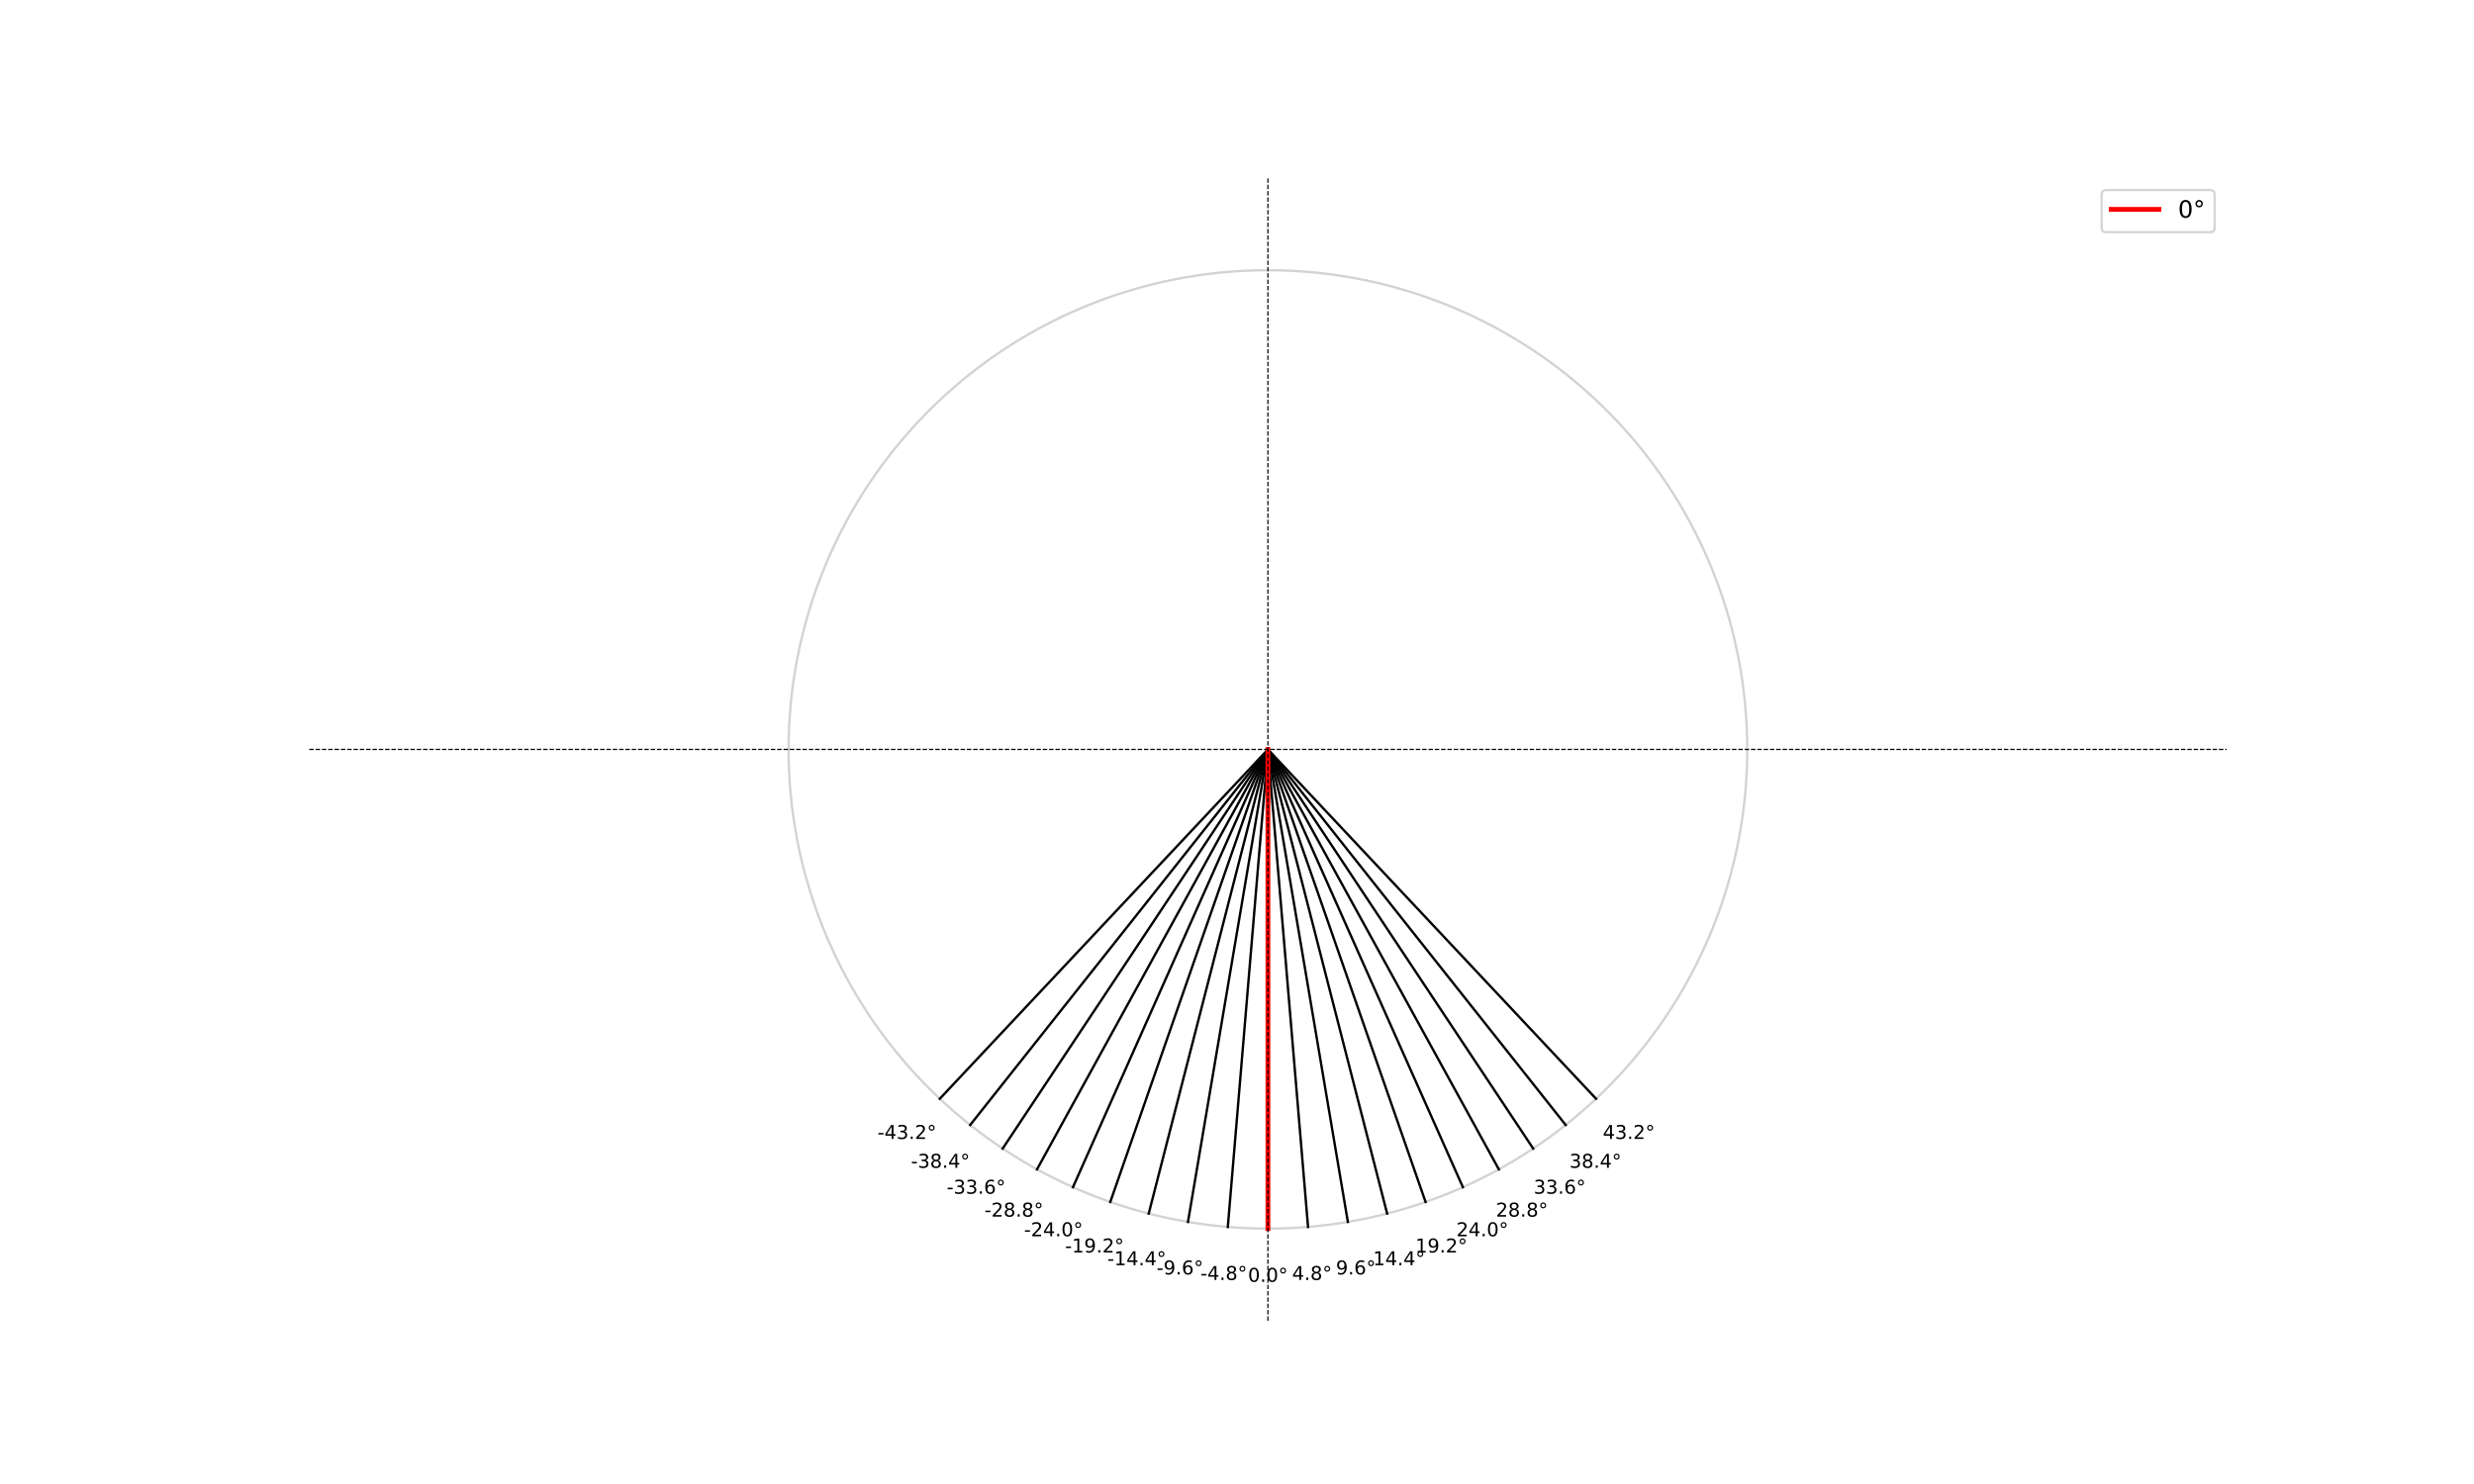
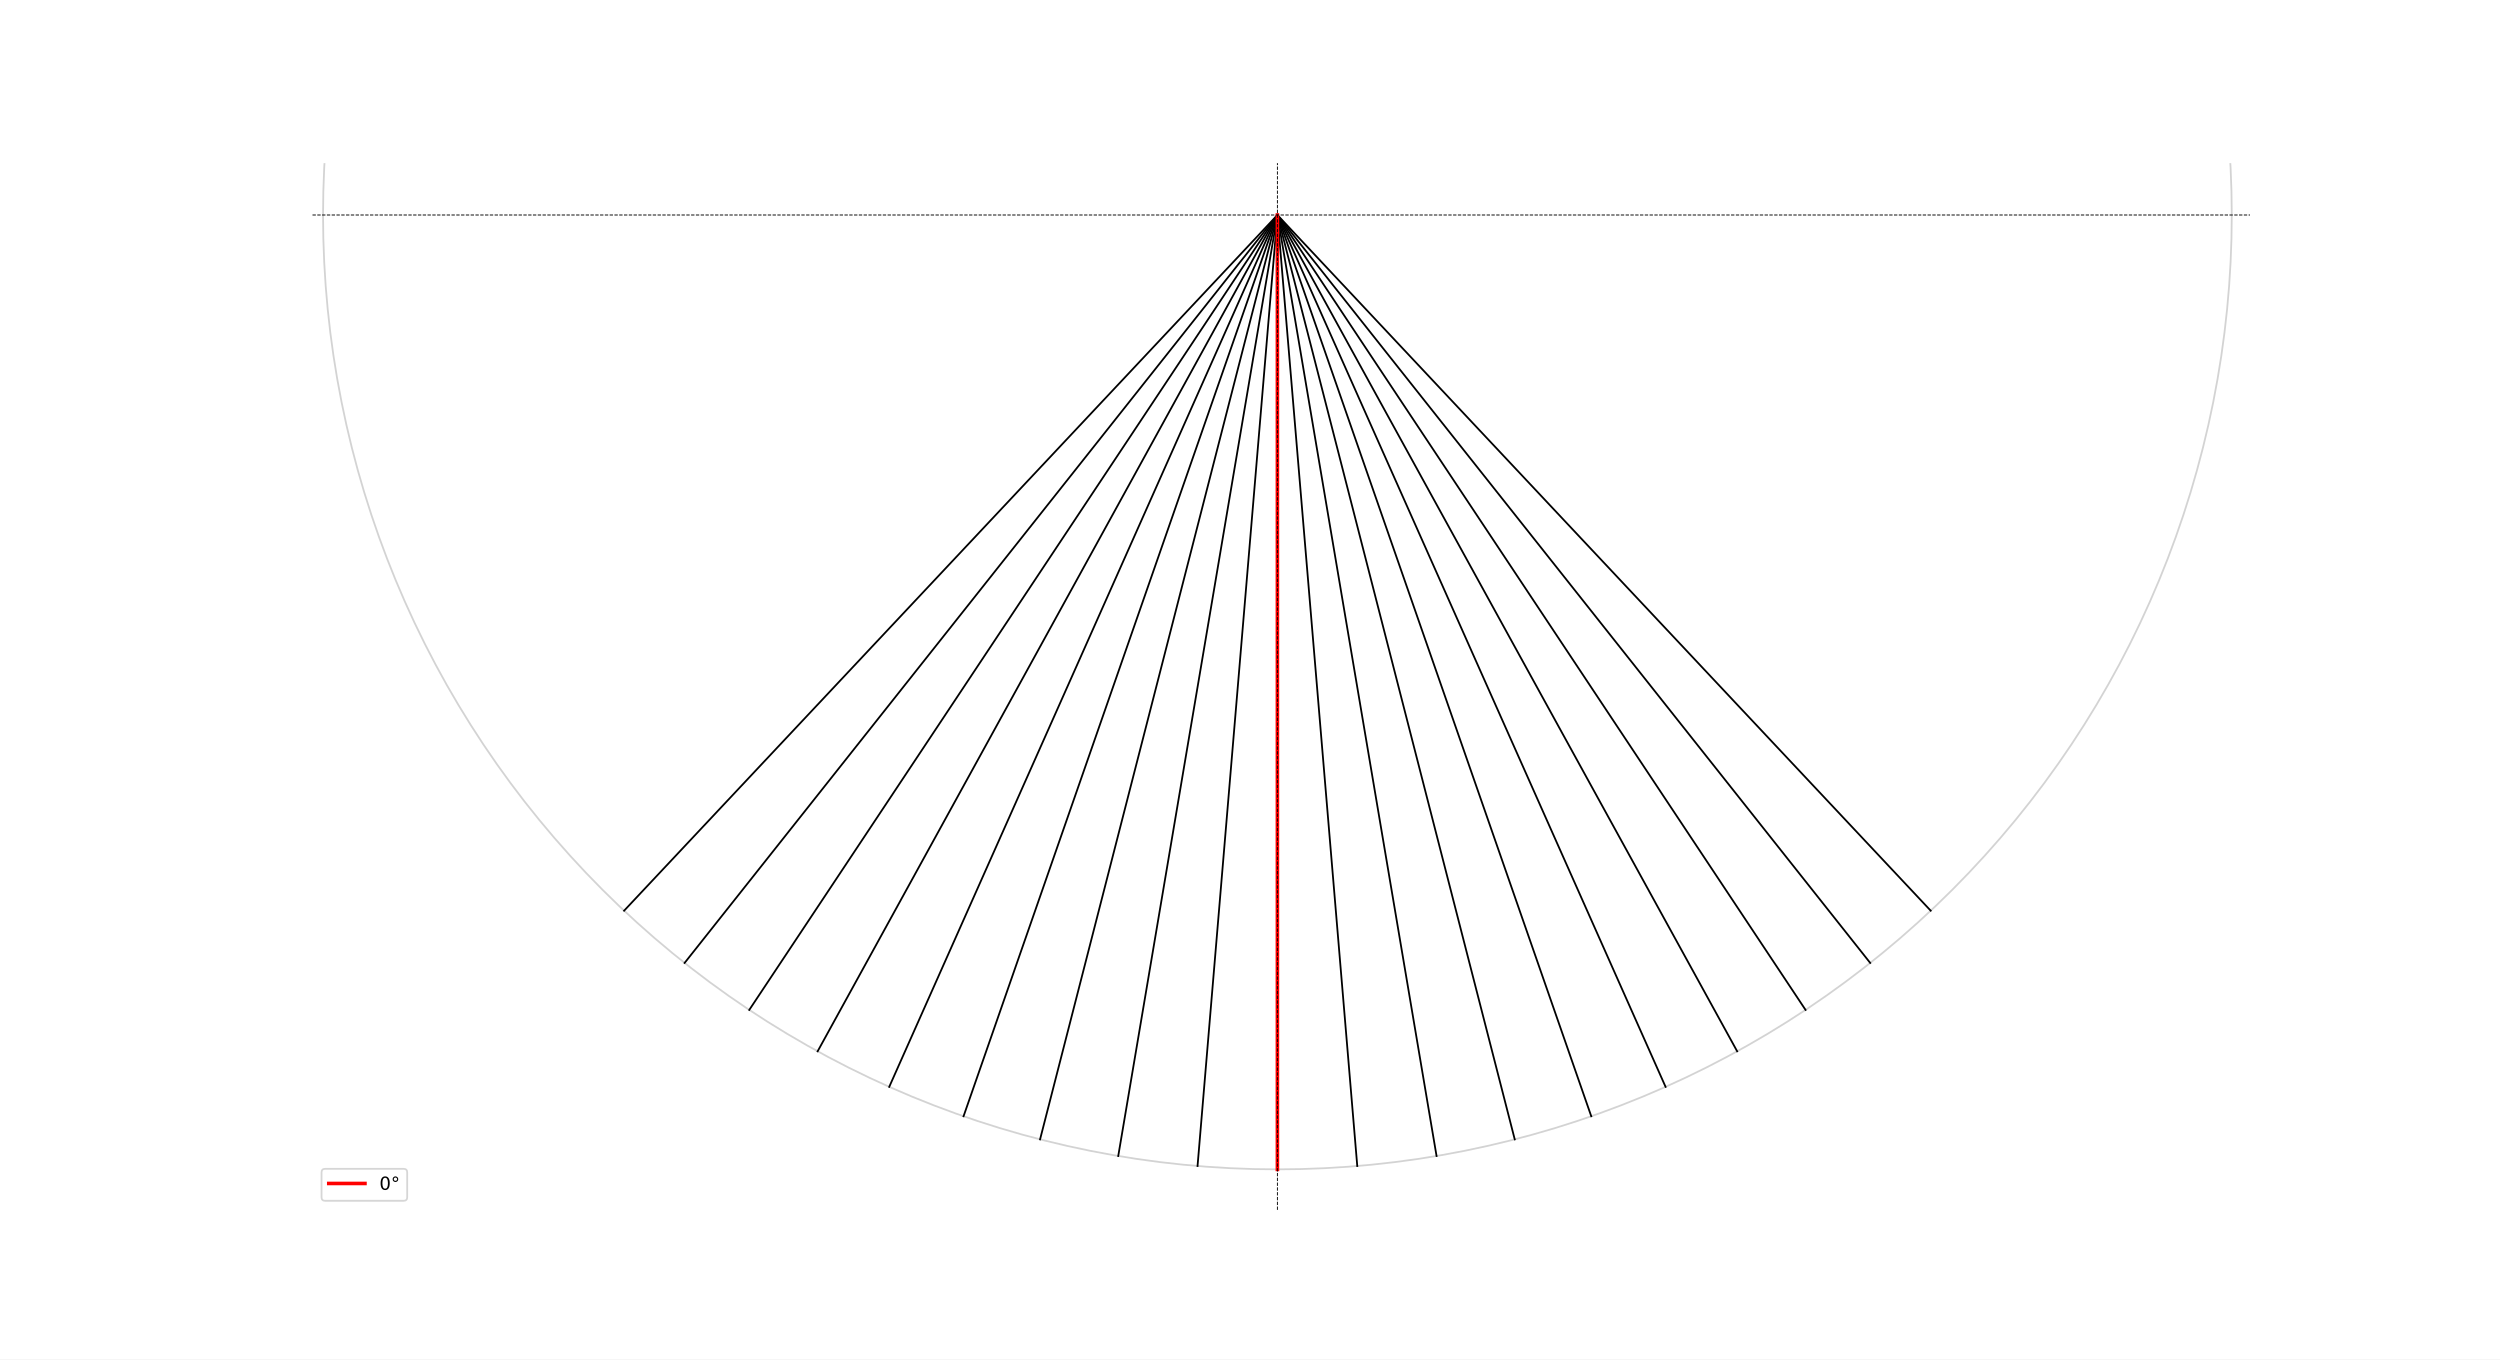
- <svg xmlns="http://www.w3.org/2000/svg" xmlns:xlink="http://www.w3.org/1999/xlink" width="1036.8pt" height="622.08pt" viewBox="0 0 1036.8 622.08" version="1.1">
+ <svg xmlns="http://www.w3.org/2000/svg" xmlns:xlink="http://www.w3.org/1999/xlink" width="1382.4pt" height="751.68pt" viewBox="0 0 1382.4 751.68" version="1.1">
  <defs>
    <style type="text/css">*{stroke-linejoin: round; stroke-linecap: butt}</style>
  </defs>
  <g id="figure_1">
    <g id="patch_1">
-       <path d="M 0 622.08  L 1036.8 622.08  L 1036.8 0  L 0 0  z " style="fill: #ffffff" />
+       <path d="M 0 751.68  L 1382.4 751.68  L 1382.4 0  L 0 0  z " style="fill: #ffffff" />
    </g>
    <g id="axes_1">
      <g id="patch_2">
-         <path d="M 531.36 515.03  C 584.634 515.03 635.733 493.864 673.404 456.194  C 711.074 418.524 732.24 367.424 732.24 314.15  C 732.24 260.876 711.074 209.777 673.404 172.107  C 635.733 134.436 584.634 113.27 531.36 113.27  C 478.086 113.27 426.987 134.436 389.316 172.107  C 351.646 209.777 330.48 260.876 330.48 314.15  C 330.48 367.424 351.646 418.524 389.316 456.194  C 426.987 493.864 478.086 515.03 531.36 515.03  L 531.36 515.03  z " clip-path="url(#pb67fd12572)" style="fill: none; stroke: #d3d3d3; stroke-linejoin: miter" />
+         <path d="M 706.352 646.61  C 846.306 646.61 980.547 591.005 1079.509 492.043  C 1178.471 393.08 1234.076 258.84 1234.076 118.886  C 1234.076 -21.068 1178.471 -155.309 1079.509 -254.271  C 980.547 -353.233 846.306 -408.838 706.352 -408.838  C 566.398 -408.838 432.158 -353.233 333.195 -254.271  C 234.233 -155.309 178.629 -21.068 178.629 118.886  C 178.629 258.84 234.233 393.08 333.195 492.043  C 432.158 591.005 566.398 646.61 706.352 646.61  L 706.352 646.61  z " clip-path="url(#pa6f69d3aa3)" style="fill: none; stroke: #d3d3d3; stroke-linejoin: miter" />
      </g>
      <g id="line2d_1">
-         <path d="M 531.36 314.15  L 393.848 460.586  " clip-path="url(#pb67fd12572)" style="fill: none; stroke: #000000; stroke-linecap: square" />
+         <path d="M 706.352 118.886  L 345.1 503.58  " clip-path="url(#pa6f69d3aa3)" style="fill: none; stroke: #000000; stroke-linecap: square" />
      </g>
      <g id="line2d_2">
-         <path d="M 531.36 314.15  L 406.584 471.579  " clip-path="url(#pb67fd12572)" style="fill: none; stroke: #000000; stroke-linecap: square" />
+         <path d="M 706.352 118.886  L 378.558 532.459  " clip-path="url(#pa6f69d3aa3)" style="fill: none; stroke: #000000; stroke-linecap: square" />
      </g>
      <g id="line2d_3">
-         <path d="M 531.36 314.15  L 420.195 481.468  " clip-path="url(#pb67fd12572)" style="fill: none; stroke: #000000; stroke-linecap: square" />
+         <path d="M 706.352 118.886  L 414.314 558.438  " clip-path="url(#pa6f69d3aa3)" style="fill: none; stroke: #000000; stroke-linecap: square" />
      </g>
      <g id="line2d_4">
-         <path d="M 531.36 314.15  L 434.585 490.183  " clip-path="url(#pb67fd12572)" style="fill: none; stroke: #000000; stroke-linecap: square" />
+         <path d="M 706.352 118.886  L 452.119 581.334  " clip-path="url(#pa6f69d3aa3)" style="fill: none; stroke: #000000; stroke-linecap: square" />
      </g>
      <g id="line2d_5">
-         <path d="M 531.36 314.15  L 449.655 497.663  " clip-path="url(#pb67fd12572)" style="fill: none; stroke: #000000; stroke-linecap: square" />
+         <path d="M 706.352 118.886  L 491.708 600.985  " clip-path="url(#pa6f69d3aa3)" style="fill: none; stroke: #000000; stroke-linecap: square" />
      </g>
      <g id="line2d_6">
-         <path d="M 531.36 314.15  L 465.297 503.857  " clip-path="url(#pb67fd12572)" style="fill: none; stroke: #000000; stroke-linecap: square" />
+         <path d="M 706.352 118.886  L 532.801 617.256  " clip-path="url(#pa6f69d3aa3)" style="fill: none; stroke: #000000; stroke-linecap: square" />
      </g>
      <g id="line2d_7">
-         <path d="M 531.36 314.15  L 481.403 508.719  " clip-path="url(#pb67fd12572)" style="fill: none; stroke: #000000; stroke-linecap: square" />
+         <path d="M 706.352 118.886  L 575.113 630.03  " clip-path="url(#pa6f69d3aa3)" style="fill: none; stroke: #000000; stroke-linecap: square" />
      </g>
      <g id="line2d_8">
-         <path d="M 531.36 314.15  L 497.859 512.217  " clip-path="url(#pb67fd12572)" style="fill: none; stroke: #000000; stroke-linecap: square" />
+         <path d="M 706.352 118.886  L 618.344 639.219  " clip-path="url(#pa6f69d3aa3)" style="fill: none; stroke: #000000; stroke-linecap: square" />
      </g>
      <g id="line2d_9">
-         <path d="M 531.36 314.15  L 514.551 514.326  " clip-path="url(#pb67fd12572)" style="fill: none; stroke: #000000; stroke-linecap: square" />
+         <path d="M 706.352 118.886  L 662.193 644.759  " clip-path="url(#pa6f69d3aa3)" style="fill: none; stroke: #000000; stroke-linecap: square" />
      </g>
      <g id="line2d_10">
-         <path d="M 531.36 314.15  L 531.36 515.03  " clip-path="url(#pb67fd12572)" style="fill: none; stroke: #000000; stroke-linecap: square" />
+         <path d="M 706.352 118.886  L 706.352 646.61  " clip-path="url(#pa6f69d3aa3)" style="fill: none; stroke: #000000; stroke-linecap: square" />
      </g>
      <g id="line2d_11">
-         <path d="M 531.36 314.15  L 548.169 514.326  " clip-path="url(#pb67fd12572)" style="fill: none; stroke: #000000; stroke-linecap: square" />
+         <path d="M 706.352 118.886  L 750.511 644.759  " clip-path="url(#pa6f69d3aa3)" style="fill: none; stroke: #000000; stroke-linecap: square" />
      </g>
      <g id="line2d_12">
-         <path d="M 531.36 314.15  L 564.861 512.217  " clip-path="url(#pb67fd12572)" style="fill: none; stroke: #000000; stroke-linecap: square" />
+         <path d="M 706.352 118.886  L 794.36 639.219  " clip-path="url(#pa6f69d3aa3)" style="fill: none; stroke: #000000; stroke-linecap: square" />
      </g>
      <g id="line2d_13">
-         <path d="M 531.36 314.15  L 581.317 508.719  " clip-path="url(#pb67fd12572)" style="fill: none; stroke: #000000; stroke-linecap: square" />
+         <path d="M 706.352 118.886  L 837.592 630.03  " clip-path="url(#pa6f69d3aa3)" style="fill: none; stroke: #000000; stroke-linecap: square" />
      </g>
      <g id="line2d_14">
-         <path d="M 531.36 314.15  L 597.423 503.857  " clip-path="url(#pb67fd12572)" style="fill: none; stroke: #000000; stroke-linecap: square" />
+         <path d="M 706.352 118.886  L 879.903 617.256  " clip-path="url(#pa6f69d3aa3)" style="fill: none; stroke: #000000; stroke-linecap: square" />
      </g>
      <g id="line2d_15">
-         <path d="M 531.36 314.15  L 613.065 497.663  " clip-path="url(#pb67fd12572)" style="fill: none; stroke: #000000; stroke-linecap: square" />
+         <path d="M 706.352 118.886  L 920.997 600.985  " clip-path="url(#pa6f69d3aa3)" style="fill: none; stroke: #000000; stroke-linecap: square" />
      </g>
      <g id="line2d_16">
-         <path d="M 531.36 314.15  L 628.135 490.183  " clip-path="url(#pb67fd12572)" style="fill: none; stroke: #000000; stroke-linecap: square" />
+         <path d="M 706.352 118.886  L 960.585 581.334  " clip-path="url(#pa6f69d3aa3)" style="fill: none; stroke: #000000; stroke-linecap: square" />
      </g>
      <g id="line2d_17">
-         <path d="M 531.36 314.15  L 642.525 481.468  " clip-path="url(#pb67fd12572)" style="fill: none; stroke: #000000; stroke-linecap: square" />
+         <path d="M 706.352 118.886  L 998.39 558.438  " clip-path="url(#pa6f69d3aa3)" style="fill: none; stroke: #000000; stroke-linecap: square" />
      </g>
      <g id="line2d_18">
-         <path d="M 531.36 314.15  L 656.136 471.579  " clip-path="url(#pb67fd12572)" style="fill: none; stroke: #000000; stroke-linecap: square" />
+         <path d="M 706.352 118.886  L 1034.146 532.459  " clip-path="url(#pa6f69d3aa3)" style="fill: none; stroke: #000000; stroke-linecap: square" />
      </g>
      <g id="line2d_19">
-         <path d="M 531.36 314.15  L 668.872 460.586  " clip-path="url(#pb67fd12572)" style="fill: none; stroke: #000000; stroke-linecap: square" />
+         <path d="M 706.352 118.886  L 1067.604 503.58  " clip-path="url(#pa6f69d3aa3)" style="fill: none; stroke: #000000; stroke-linecap: square" />
      </g>
      <g id="line2d_20">
-         <path d="M 531.36 314.15  L 531.36 515.03  " clip-path="url(#pb67fd12572)" style="fill: none; stroke: #ff0000; stroke-width: 2; stroke-linecap: square" />
+         <path d="M 706.352 118.886  L 706.352 646.61  " clip-path="url(#pa6f69d3aa3)" style="fill: none; stroke: #ff0000; stroke-width: 2; stroke-linecap: square" />
      </g>
      <g id="line2d_21">
-         <path d="M 129.6 314.15  L 933.12 314.15  " clip-path="url(#pb67fd12572)" style="fill: none; stroke-dasharray: 1.85,0.8; stroke-dashoffset: 0; stroke: #000000; stroke-width: 0.5" />
+         <path d="M 172.8 118.886  L 1244.16 118.886  " clip-path="url(#pa6f69d3aa3)" style="fill: none; stroke-dasharray: 1.85,0.8; stroke-dashoffset: 0; stroke: #000000; stroke-width: 0.5" />
      </g>
      <g id="line2d_22">
-         <path d="M 531.36 553.651  L 531.36 74.65  " clip-path="url(#pb67fd12572)" style="fill: none; stroke-dasharray: 1.85,0.8; stroke-dashoffset: 0; stroke: #000000; stroke-width: 0.5" />
-       </g>
-       <g id="text_1">
-         <g transform="translate(367.7476 477.4366) scale(0.08 -0.08)">
-           <defs>
-             <path id="DejaVuSans-2d" d="M 313 2009  L 1997 2009  L 1997 1497  L 313 1497  L 313 2009  z " transform="scale(0.015625)" />
-             <path id="DejaVuSans-34" d="M 2419 4116  L 825 1625  L 2419 1625  L 2419 4116  z M 2253 4666  L 3047 4666  L 3047 1625  L 3713 1625  L 3713 1100  L 3047 1100  L 3047 0  L 2419 0  L 2419 1100  L 313 1100  L 313 1709  L 2253 4666  z " transform="scale(0.015625)" />
-             <path id="DejaVuSans-33" d="M 2597 2516  Q 3050 2419 3304 2112  Q 3559 1806 3559 1356  Q 3559 666 3084 287  Q 2609 -91 1734 -91  Q 1441 -91 1130 -33  Q 819 25 488 141  L 488 750  Q 750 597 1062 519  Q 1375 441 1716 441  Q 2309 441 2620 675  Q 2931 909 2931 1356  Q 2931 1769 2642 2001  Q 2353 2234 1838 2234  L 1294 2234  L 1294 2753  L 1863 2753  Q 2328 2753 2575 2939  Q 2822 3125 2822 3475  Q 2822 3834 2567 4026  Q 2313 4219 1838 4219  Q 1578 4219 1281 4162  Q 984 4106 628 3988  L 628 4550  Q 988 4650 1302 4700  Q 1616 4750 1894 4750  Q 2613 4750 3031 4423  Q 3450 4097 3450 3541  Q 3450 3153 3228 2886  Q 3006 2619 2597 2516  z " transform="scale(0.015625)" />
-             <path id="DejaVuSans-2e" d="M 684 794  L 1344 794  L 1344 0  L 684 0  L 684 794  z " transform="scale(0.015625)" />
-             <path id="DejaVuSans-32" d="M 1228 531  L 3431 531  L 3431 0  L 469 0  L 469 531  Q 828 903 1448 1529  Q 2069 2156 2228 2338  Q 2531 2678 2651 2914  Q 2772 3150 2772 3378  Q 2772 3750 2511 3984  Q 2250 4219 1831 4219  Q 1534 4219 1204 4116  Q 875 4013 500 3803  L 500 4441  Q 881 4594 1212 4672  Q 1544 4750 1819 4750  Q 2544 4750 2975 4387  Q 3406 4025 3406 3419  Q 3406 3131 3298 2873  Q 3191 2616 2906 2266  Q 2828 2175 2409 1742  Q 1991 1309 1228 531  z " transform="scale(0.015625)" />
-             <path id="DejaVuSans-b0" d="M 1600 4347  Q 1350 4347 1178 4173  Q 1006 4000 1006 3750  Q 1006 3503 1178 3333  Q 1350 3163 1600 3163  Q 1850 3163 2022 3333  Q 2194 3503 2194 3750  Q 2194 3997 2020 4172  Q 1847 4347 1600 4347  z M 1600 4750  Q 1800 4750 1984 4673  Q 2169 4597 2303 4453  Q 2447 4313 2519 4134  Q 2591 3956 2591 3750  Q 2591 3338 2302 3052  Q 2013 2766 1594 2766  Q 1172 2766 890 3047  Q 609 3328 609 3750  Q 609 4169 896 4459  Q 1184 4750 1600 4750  z " transform="scale(0.015625)" />
-           </defs>
-           <use xlink:href="#DejaVuSans-2d" />
-           <use xlink:href="#DejaVuSans-34" x="36.084" />
-           <use xlink:href="#DejaVuSans-33" x="99.707" />
-           <use xlink:href="#DejaVuSans-2e" x="163.33" />
-           <use xlink:href="#DejaVuSans-32" x="195.117" />
-           <use xlink:href="#DejaVuSans-b0" x="258.74" />
-         </g>
-       </g>
-       <g id="text_2">
-         <g transform="translate(381.7568 489.5291) scale(0.08 -0.08)">
-           <defs>
-             <path id="DejaVuSans-38" d="M 2034 2216  Q 1584 2216 1326 1975  Q 1069 1734 1069 1313  Q 1069 891 1326 650  Q 1584 409 2034 409  Q 2484 409 2743 651  Q 3003 894 3003 1313  Q 3003 1734 2745 1975  Q 2488 2216 2034 2216  z M 1403 2484  Q 997 2584 770 2862  Q 544 3141 544 3541  Q 544 4100 942 4425  Q 1341 4750 2034 4750  Q 2731 4750 3128 4425  Q 3525 4100 3525 3541  Q 3525 3141 3298 2862  Q 3072 2584 2669 2484  Q 3125 2378 3379 2068  Q 3634 1759 3634 1313  Q 3634 634 3220 271  Q 2806 -91 2034 -91  Q 1263 -91 848 271  Q 434 634 434 1313  Q 434 1759 690 2068  Q 947 2378 1403 2484  z M 1172 3481  Q 1172 3119 1398 2916  Q 1625 2713 2034 2713  Q 2441 2713 2670 2916  Q 2900 3119 2900 3481  Q 2900 3844 2670 4047  Q 2441 4250 2034 4250  Q 1625 4250 1398 4047  Q 1172 3844 1172 3481  z " transform="scale(0.015625)" />
-           </defs>
-           <use xlink:href="#DejaVuSans-2d" />
-           <use xlink:href="#DejaVuSans-33" x="36.084" />
-           <use xlink:href="#DejaVuSans-38" x="99.707" />
-           <use xlink:href="#DejaVuSans-2e" x="163.33" />
-           <use xlink:href="#DejaVuSans-34" x="195.117" />
-           <use xlink:href="#DejaVuSans-b0" x="258.74" />
-         </g>
-       </g>
-       <g id="text_3">
-         <g transform="translate(396.7288 500.4068) scale(0.08 -0.08)">
-           <defs>
-             <path id="DejaVuSans-36" d="M 2113 2584  Q 1688 2584 1439 2293  Q 1191 2003 1191 1497  Q 1191 994 1439 701  Q 1688 409 2113 409  Q 2538 409 2786 701  Q 3034 994 3034 1497  Q 3034 2003 2786 2293  Q 2538 2584 2113 2584  z M 3366 4563  L 3366 3988  Q 3128 4100 2886 4159  Q 2644 4219 2406 4219  Q 1781 4219 1451 3797  Q 1122 3375 1075 2522  Q 1259 2794 1537 2939  Q 1816 3084 2150 3084  Q 2853 3084 3261 2657  Q 3669 2231 3669 1497  Q 3669 778 3244 343  Q 2819 -91 2113 -91  Q 1303 -91 875 529  Q 447 1150 447 2328  Q 447 3434 972 4092  Q 1497 4750 2381 4750  Q 2619 4750 2861 4703  Q 3103 4656 3366 4563  z " transform="scale(0.015625)" />
-           </defs>
-           <use xlink:href="#DejaVuSans-2d" />
-           <use xlink:href="#DejaVuSans-33" x="36.084" />
-           <use xlink:href="#DejaVuSans-33" x="99.707" />
-           <use xlink:href="#DejaVuSans-2e" x="163.33" />
-           <use xlink:href="#DejaVuSans-36" x="195.117" />
-           <use xlink:href="#DejaVuSans-b0" x="258.74" />
-         </g>
-       </g>
-       <g id="text_4">
-         <g transform="translate(412.5585 509.9936) scale(0.08 -0.08)">
-           <use xlink:href="#DejaVuSans-2d" />
-           <use xlink:href="#DejaVuSans-32" x="36.084" />
-           <use xlink:href="#DejaVuSans-38" x="99.707" />
-           <use xlink:href="#DejaVuSans-2e" x="163.33" />
-           <use xlink:href="#DejaVuSans-38" x="195.117" />
-           <use xlink:href="#DejaVuSans-b0" x="258.74" />
-         </g>
-       </g>
-       <g id="text_5">
-         <g transform="translate(429.1348 518.2222) scale(0.08 -0.08)">
-           <defs>
-             <path id="DejaVuSans-30" d="M 2034 4250  Q 1547 4250 1301 3770  Q 1056 3291 1056 2328  Q 1056 1369 1301 889  Q 1547 409 2034 409  Q 2525 409 2770 889  Q 3016 1369 3016 2328  Q 3016 3291 2770 3770  Q 2525 4250 2034 4250  z M 2034 4750  Q 2819 4750 3233 4129  Q 3647 3509 3647 2328  Q 3647 1150 3233 529  Q 2819 -91 2034 -91  Q 1250 -91 836 529  Q 422 1150 422 2328  Q 422 3509 836 4129  Q 1250 4750 2034 4750  z " transform="scale(0.015625)" />
-           </defs>
-           <use xlink:href="#DejaVuSans-2d" />
-           <use xlink:href="#DejaVuSans-32" x="36.084" />
-           <use xlink:href="#DejaVuSans-34" x="99.707" />
-           <use xlink:href="#DejaVuSans-2e" x="163.33" />
-           <use xlink:href="#DejaVuSans-30" x="195.117" />
-           <use xlink:href="#DejaVuSans-b0" x="258.74" />
-         </g>
-       </g>
-       <g id="text_6">
-         <g transform="translate(446.3416 525.0349) scale(0.08 -0.08)">
-           <defs>
-             <path id="DejaVuSans-31" d="M 794 531  L 1825 531  L 1825 4091  L 703 3866  L 703 4441  L 1819 4666  L 2450 4666  L 2450 531  L 3481 531  L 3481 0  L 794 0  L 794 531  z " transform="scale(0.015625)" />
-             <path id="DejaVuSans-39" d="M 703 97  L 703 672  Q 941 559 1184 500  Q 1428 441 1663 441  Q 2288 441 2617 861  Q 2947 1281 2994 2138  Q 2813 1869 2534 1725  Q 2256 1581 1919 1581  Q 1219 1581 811 2004  Q 403 2428 403 3163  Q 403 3881 828 4315  Q 1253 4750 1959 4750  Q 2769 4750 3195 4129  Q 3622 3509 3622 2328  Q 3622 1225 3098 567  Q 2575 -91 1691 -91  Q 1453 -91 1209 -44  Q 966 3 703 97  z M 1959 2075  Q 2384 2075 2632 2365  Q 2881 2656 2881 3163  Q 2881 3666 2632 3958  Q 2384 4250 1959 4250  Q 1534 4250 1286 3958  Q 1038 3666 1038 3163  Q 1038 2656 1286 2365  Q 1534 2075 1959 2075  z " transform="scale(0.015625)" />
-           </defs>
-           <use xlink:href="#DejaVuSans-2d" />
-           <use xlink:href="#DejaVuSans-31" x="36.084" />
-           <use xlink:href="#DejaVuSans-39" x="99.707" />
-           <use xlink:href="#DejaVuSans-2e" x="163.33" />
-           <use xlink:href="#DejaVuSans-32" x="195.117" />
-           <use xlink:href="#DejaVuSans-b0" x="258.74" />
-         </g>
-       </g>
-       <g id="text_7">
-         <g transform="translate(464.0581 530.3838) scale(0.08 -0.08)">
-           <use xlink:href="#DejaVuSans-2d" />
-           <use xlink:href="#DejaVuSans-31" x="36.084" />
-           <use xlink:href="#DejaVuSans-34" x="99.707" />
-           <use xlink:href="#DejaVuSans-2e" x="163.33" />
-           <use xlink:href="#DejaVuSans-34" x="195.117" />
-           <use xlink:href="#DejaVuSans-b0" x="258.74" />
-         </g>
-       </g>
-       <g id="text_8">
-         <g transform="translate(484.7051 534.2315) scale(0.08 -0.08)">
-           <use xlink:href="#DejaVuSans-2d" />
-           <use xlink:href="#DejaVuSans-39" x="36.084" />
-           <use xlink:href="#DejaVuSans-2e" x="99.707" />
-           <use xlink:href="#DejaVuSans-36" x="131.494" />
-           <use xlink:href="#DejaVuSans-b0" x="195.117" />
-         </g>
-       </g>
-       <g id="text_9">
-         <g transform="translate(503.0655 536.5509) scale(0.08 -0.08)">
-           <use xlink:href="#DejaVuSans-2d" />
-           <use xlink:href="#DejaVuSans-34" x="36.084" />
-           <use xlink:href="#DejaVuSans-2e" x="99.707" />
-           <use xlink:href="#DejaVuSans-38" x="131.494" />
-           <use xlink:href="#DejaVuSans-b0" x="195.117" />
-         </g>
-       </g>
-       <g id="text_10">
-         <g transform="translate(522.9987 537.3259) scale(0.08 -0.08)">
-           <use xlink:href="#DejaVuSans-30" />
-           <use xlink:href="#DejaVuSans-2e" x="63.623" />
-           <use xlink:href="#DejaVuSans-30" x="95.41" />
-           <use xlink:href="#DejaVuSans-b0" x="159.033" />
-         </g>
-       </g>
-       <g id="text_11">
-         <g transform="translate(541.4889 536.5509) scale(0.08 -0.08)">
-           <use xlink:href="#DejaVuSans-34" />
-           <use xlink:href="#DejaVuSans-2e" x="63.623" />
-           <use xlink:href="#DejaVuSans-38" x="95.41" />
-           <use xlink:href="#DejaVuSans-b0" x="159.033" />
-         </g>
-       </g>
-       <g id="text_12">
-         <g transform="translate(559.8493 534.2315) scale(0.08 -0.08)">
-           <use xlink:href="#DejaVuSans-39" />
-           <use xlink:href="#DejaVuSans-2e" x="63.623" />
-           <use xlink:href="#DejaVuSans-36" x="95.41" />
-           <use xlink:href="#DejaVuSans-b0" x="159.033" />
-         </g>
-       </g>
-       <g id="text_13">
-         <g transform="translate(575.4063 530.3838) scale(0.08 -0.08)">
-           <use xlink:href="#DejaVuSans-31" />
-           <use xlink:href="#DejaVuSans-34" x="63.623" />
-           <use xlink:href="#DejaVuSans-2e" x="127.246" />
-           <use xlink:href="#DejaVuSans-34" x="159.033" />
-           <use xlink:href="#DejaVuSans-b0" x="222.656" />
-         </g>
-       </g>
-       <g id="text_14">
-         <g transform="translate(593.1228 525.0349) scale(0.08 -0.08)">
-           <use xlink:href="#DejaVuSans-31" />
-           <use xlink:href="#DejaVuSans-39" x="63.623" />
-           <use xlink:href="#DejaVuSans-2e" x="127.246" />
-           <use xlink:href="#DejaVuSans-32" x="159.033" />
-           <use xlink:href="#DejaVuSans-b0" x="222.656" />
-         </g>
-       </g>
-       <g id="text_15">
-         <g transform="translate(610.3295 518.2222) scale(0.08 -0.08)">
-           <use xlink:href="#DejaVuSans-32" />
-           <use xlink:href="#DejaVuSans-34" x="63.623" />
-           <use xlink:href="#DejaVuSans-2e" x="127.246" />
-           <use xlink:href="#DejaVuSans-30" x="159.033" />
-           <use xlink:href="#DejaVuSans-b0" x="222.656" />
-         </g>
-       </g>
-       <g id="text_16">
-         <g transform="translate(626.9059 509.9936) scale(0.08 -0.08)">
-           <use xlink:href="#DejaVuSans-32" />
-           <use xlink:href="#DejaVuSans-38" x="63.623" />
-           <use xlink:href="#DejaVuSans-2e" x="127.246" />
-           <use xlink:href="#DejaVuSans-38" x="159.033" />
-           <use xlink:href="#DejaVuSans-b0" x="222.656" />
-         </g>
-       </g>
-       <g id="text_17">
-         <g transform="translate(642.7356 500.4068) scale(0.08 -0.08)">
-           <use xlink:href="#DejaVuSans-33" />
-           <use xlink:href="#DejaVuSans-33" x="63.623" />
-           <use xlink:href="#DejaVuSans-2e" x="127.246" />
-           <use xlink:href="#DejaVuSans-36" x="159.033" />
-           <use xlink:href="#DejaVuSans-b0" x="222.656" />
-         </g>
-       </g>
-       <g id="text_18">
-         <g transform="translate(657.7075 489.5291) scale(0.08 -0.08)">
-           <use xlink:href="#DejaVuSans-33" />
-           <use xlink:href="#DejaVuSans-38" x="63.623" />
-           <use xlink:href="#DejaVuSans-2e" x="127.246" />
-           <use xlink:href="#DejaVuSans-34" x="159.033" />
-           <use xlink:href="#DejaVuSans-b0" x="222.656" />
-         </g>
-       </g>
-       <g id="text_19">
-         <g transform="translate(671.7168 477.4366) scale(0.08 -0.08)">
-           <use xlink:href="#DejaVuSans-34" />
-           <use xlink:href="#DejaVuSans-33" x="63.623" />
-           <use xlink:href="#DejaVuSans-2e" x="127.246" />
-           <use xlink:href="#DejaVuSans-32" x="159.033" />
-           <use xlink:href="#DejaVuSans-b0" x="222.656" />
-         </g>
+         <path d="M 706.352 668.995  L 706.352 90.202  " clip-path="url(#pa6f69d3aa3)" style="fill: none; stroke-dasharray: 1.85,0.8; stroke-dashoffset: 0; stroke: #000000; stroke-width: 0.5" />
      </g>
      <g id="legend_1">
        <g id="patch_3">
-           <path d="M 882.758 97.328  L 926.12 97.328  Q 928.12 97.328 928.12 95.328  L 928.12 81.65  Q 928.12 79.65 926.12 79.65  L 882.758 79.65  Q 880.758 79.65 880.758 81.65  L 880.758 95.328  Q 880.758 97.328 882.758 97.328  z " style="fill: #ffffff; opacity: 0.8; stroke: #cccccc; stroke-linejoin: miter" />
+           <path d="M 179.8 663.995  L 223.162 663.995  Q 225.162 663.995 225.162 661.995  L 225.162 648.317  Q 225.162 646.317 223.162 646.317  L 179.8 646.317  Q 177.8 646.317 177.8 648.317  L 177.8 661.995  Q 177.8 663.995 179.8 663.995  z " style="fill: #ffffff; opacity: 0.8; stroke: #cccccc; stroke-linejoin: miter" />
        </g>
        <g id="line2d_23">
-           <path d="M 884.758 87.748  L 894.758 87.748  L 904.758 87.748  " style="fill: none; stroke: #ff0000; stroke-width: 2; stroke-linecap: square" />
+           <path d="M 181.8 654.416  L 191.8 654.416  L 201.8 654.416  " style="fill: none; stroke: #ff0000; stroke-width: 2; stroke-linecap: square" />
        </g>
-         <g id="text_20">
-           <g transform="translate(912.7575 91.24804) scale(0.1 -0.1)">
+         <g id="text_1">
+           <g transform="translate(209.8 657.9155) scale(0.1 -0.1)">
+             <defs>
+               <path id="DejaVuSans-30" d="M 2034 4250  Q 1547 4250 1301 3770  Q 1056 3291 1056 2328  Q 1056 1369 1301 889  Q 1547 409 2034 409  Q 2525 409 2770 889  Q 3016 1369 3016 2328  Q 3016 3291 2770 3770  Q 2525 4250 2034 4250  z M 2034 4750  Q 2819 4750 3233 4129  Q 3647 3509 3647 2328  Q 3647 1150 3233 529  Q 2819 -91 2034 -91  Q 1250 -91 836 529  Q 422 1150 422 2328  Q 422 3509 836 4129  Q 1250 4750 2034 4750  z " transform="scale(0.015625)" />
+               <path id="DejaVuSans-b0" d="M 1600 4347  Q 1350 4347 1178 4173  Q 1006 4000 1006 3750  Q 1006 3503 1178 3333  Q 1350 3163 1600 3163  Q 1850 3163 2022 3333  Q 2194 3503 2194 3750  Q 2194 3997 2020 4172  Q 1847 4347 1600 4347  z M 1600 4750  Q 1800 4750 1984 4673  Q 2169 4597 2303 4453  Q 2447 4313 2519 4134  Q 2591 3956 2591 3750  Q 2591 3338 2302 3052  Q 2013 2766 1594 2766  Q 1172 2766 890 3047  Q 609 3328 609 3750  Q 609 4169 896 4459  Q 1184 4750 1600 4750  z " transform="scale(0.015625)" />
+             </defs>
            <use xlink:href="#DejaVuSans-30" />
            <use xlink:href="#DejaVuSans-b0" x="63.623" />
          </g>
        </g>
      </g>
    </g>
  </g>
  <defs>
-     <clipPath id="pb67fd12572">
-       <rect x="129.6" y="74.65" width="803.52" height="479.002" />
+     <clipPath id="pa6f69d3aa3">
+       <rect x="172.8" y="90.202" width="1071.36" height="578.794" />
    </clipPath>
  </defs>
</svg>
